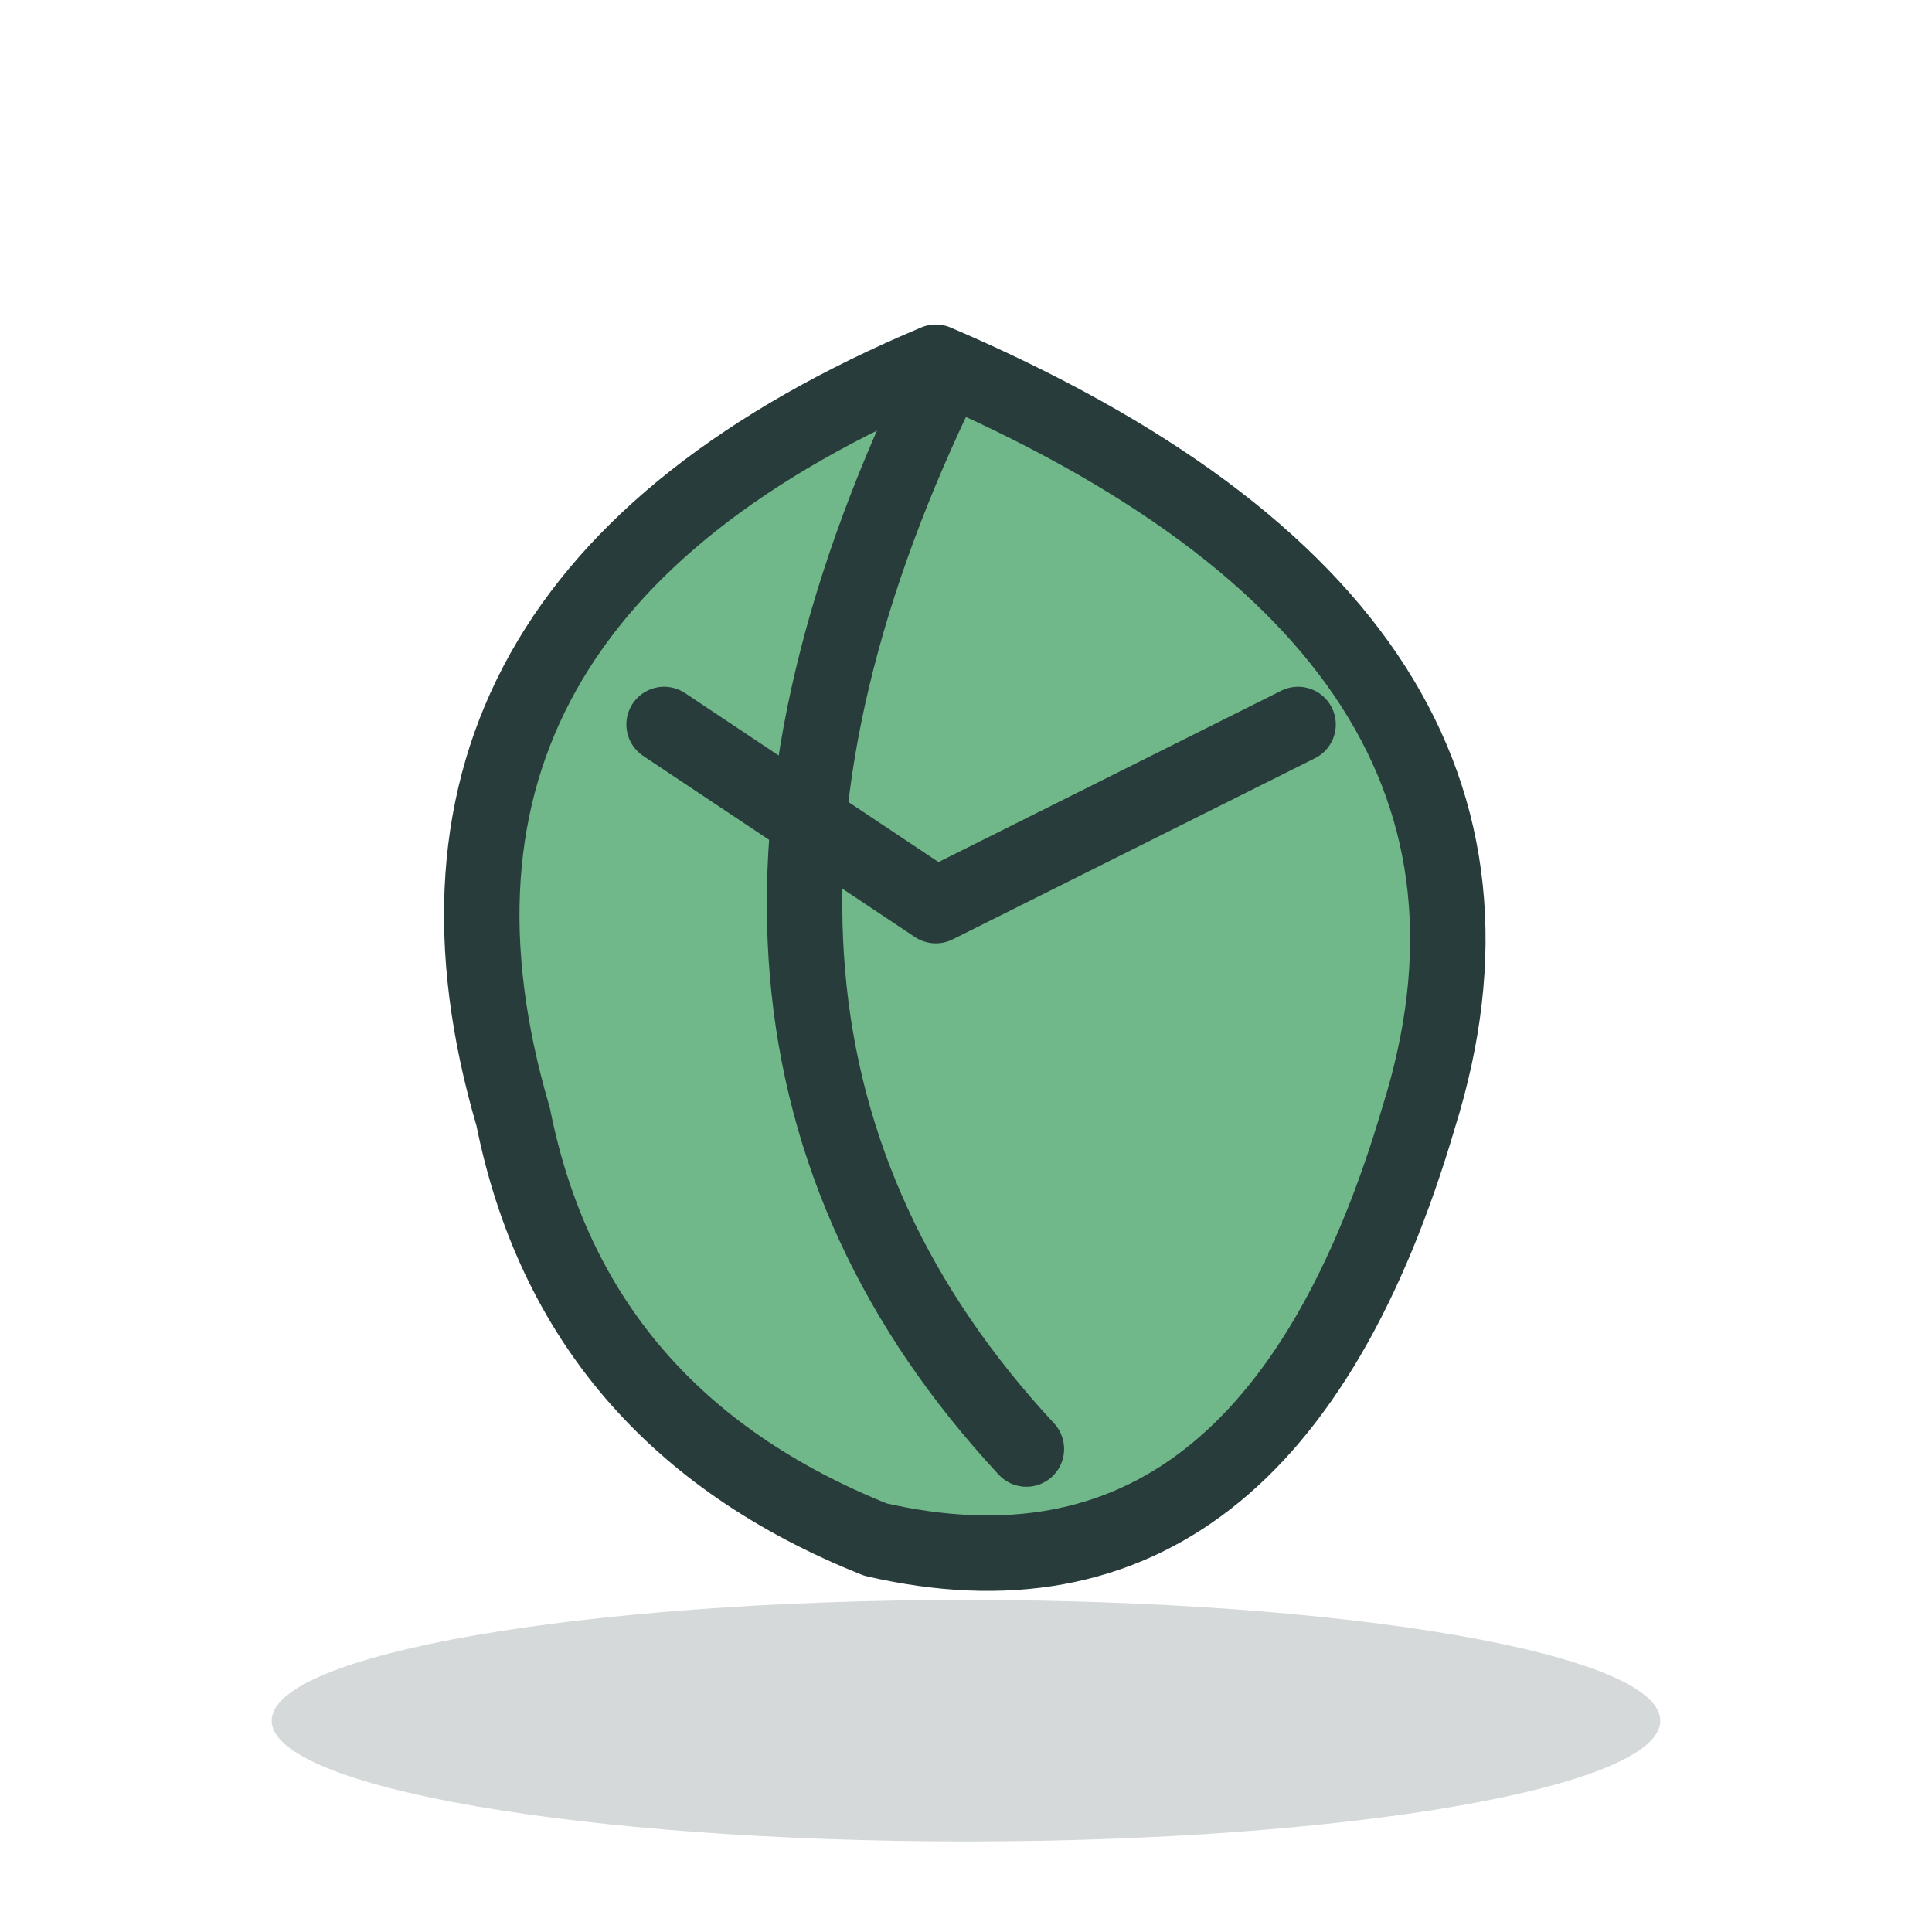
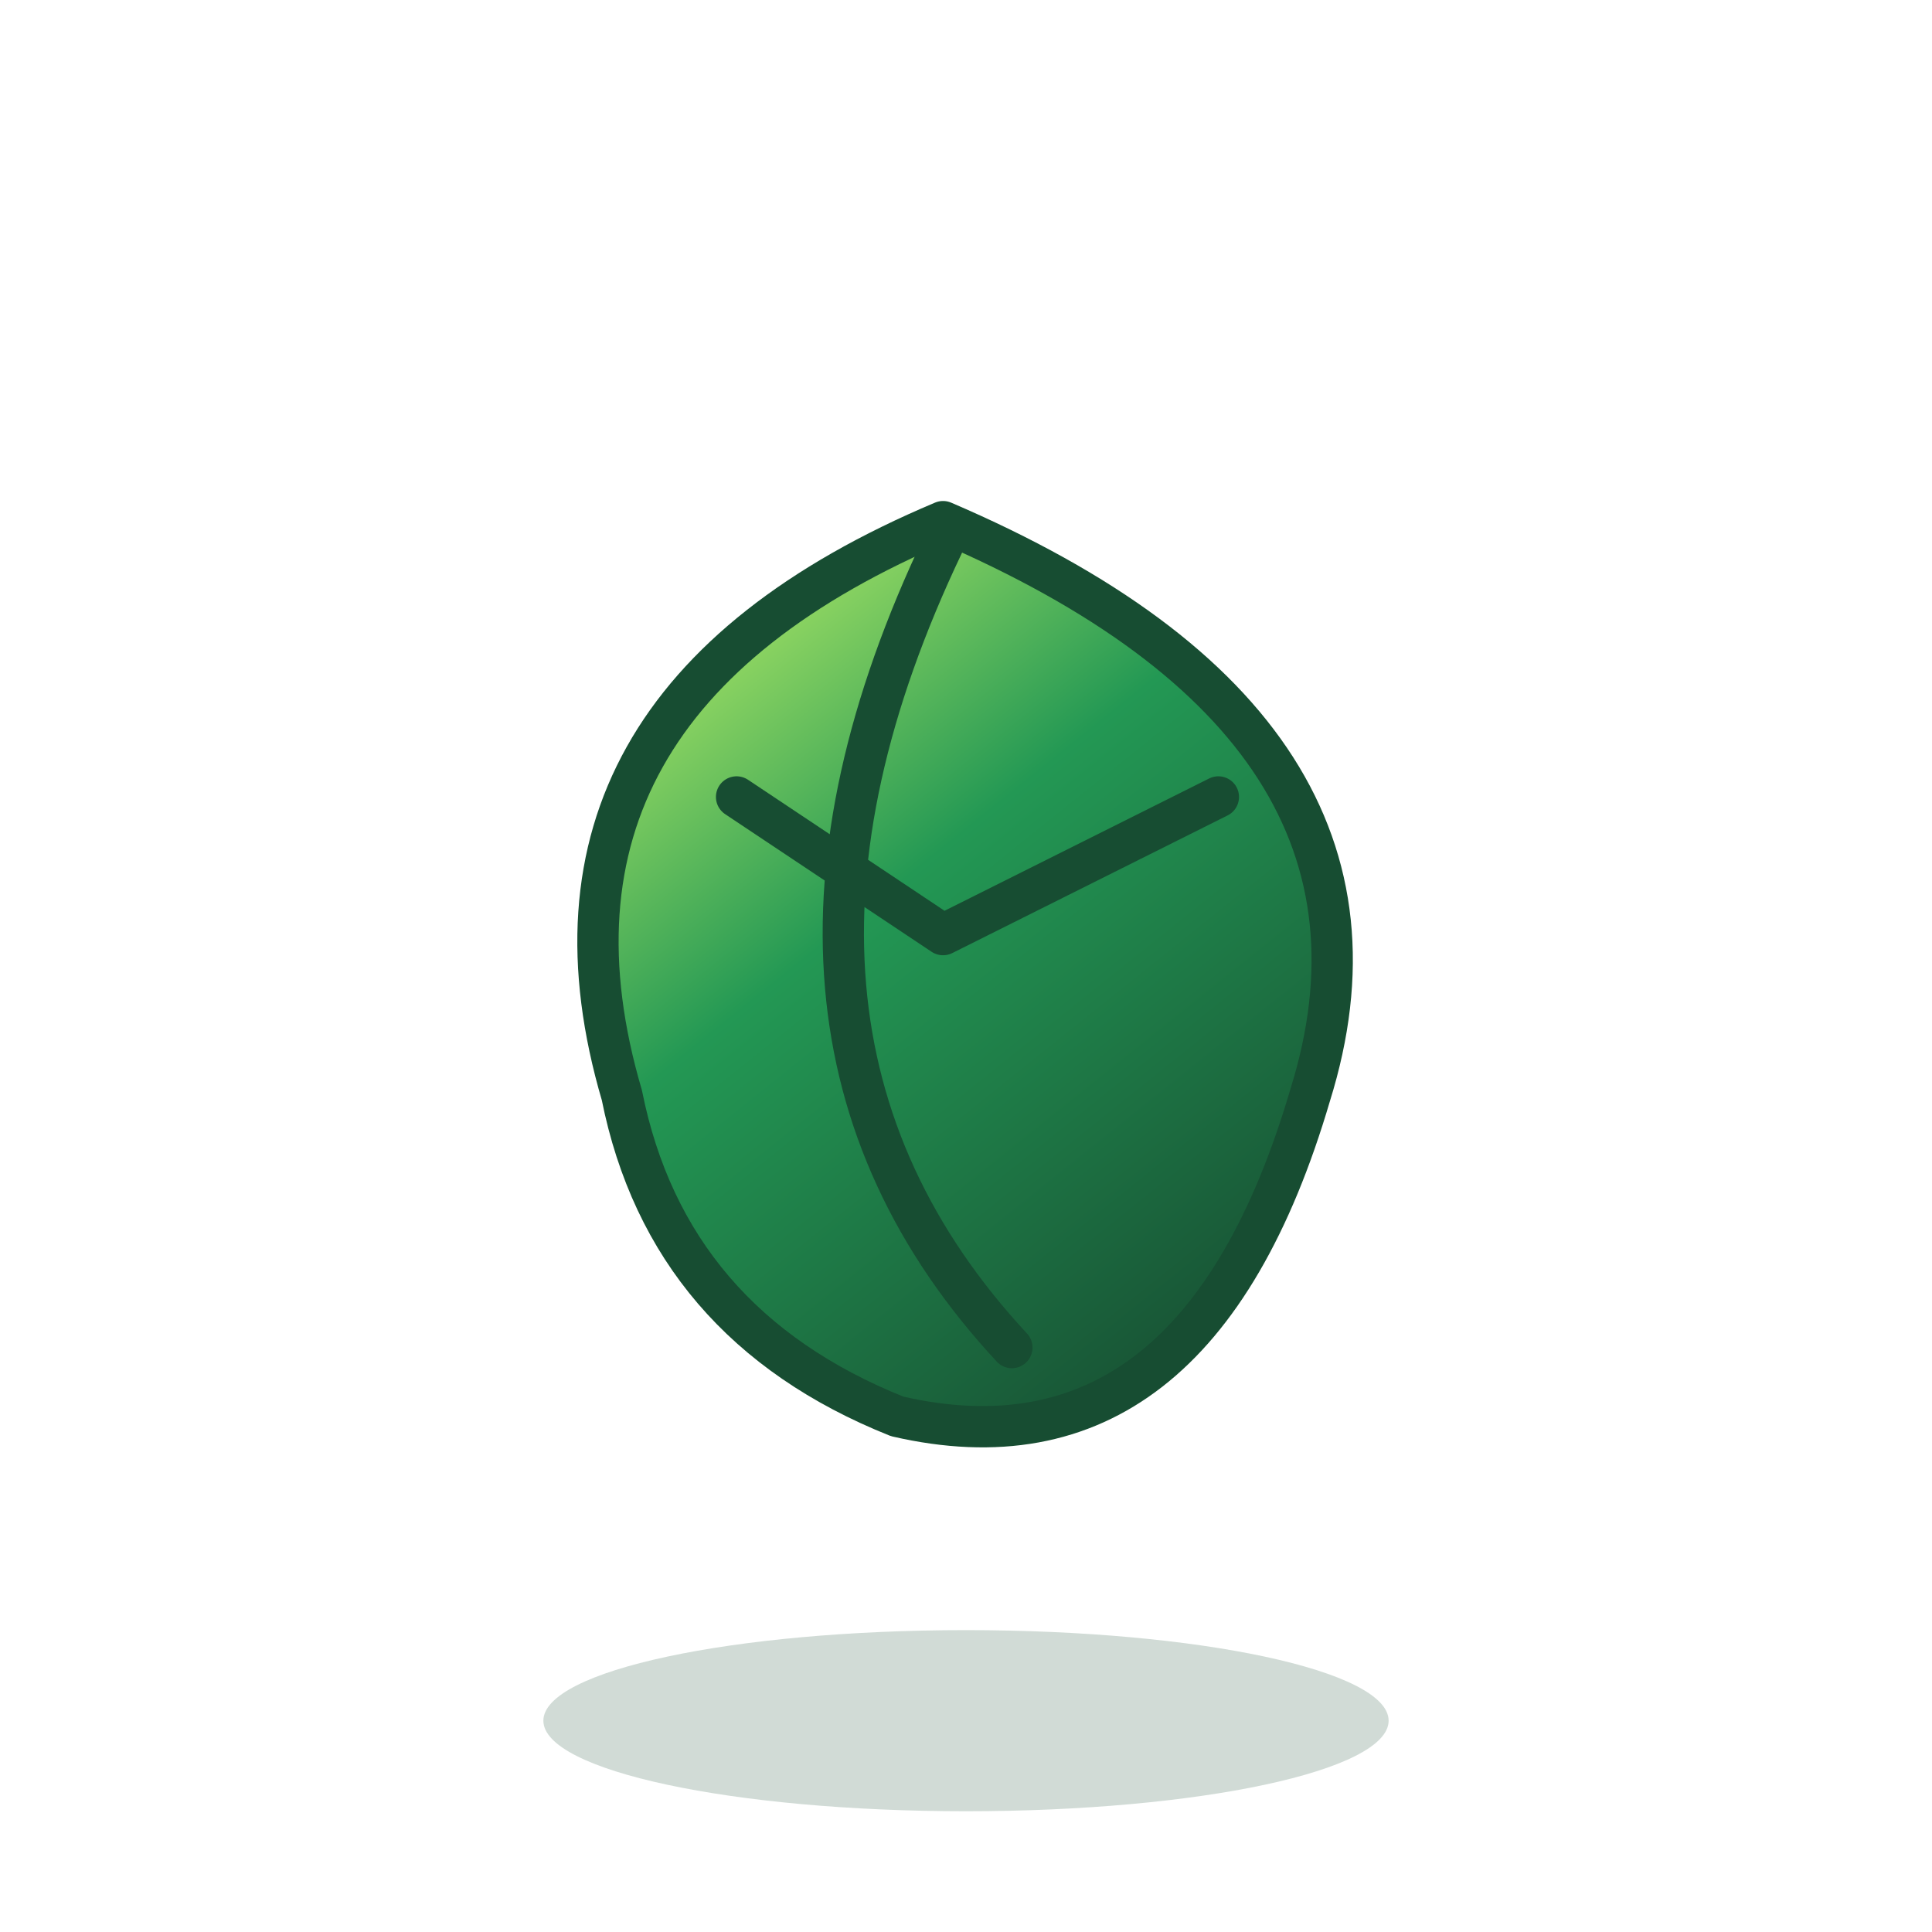
- <svg xmlns="http://www.w3.org/2000/svg" viewBox="0 0 64 64">
-   <ellipse cx="32" cy="57" rx="23" ry="4" fill="#182e2c" opacity=".18" />
-   <g fill="#70b889" stroke="#293c3c" stroke-width="2.5" stroke-linejoin="round" stroke-linecap="round">
+ <svg xmlns="http://www.w3.org/2000/svg" viewBox="0 0 64 64" data-family="leaf" data-rank="raw" data-material="rounded foliage">
+   <defs>
+     <linearGradient id="m" x1=".15" y1="0" x2=".8" y2="1" gradientUnits="objectBoundingBox">
+       <stop stop-color="#bbef67" />
+       <stop offset=".4" stop-color="#239854" />
+       <stop offset="1" stop-color="#174d32" />
+     </linearGradient>
+   </defs>
+   <ellipse cx="32" cy="57" rx="14" ry="3" fill="#174d32" opacity=".20" />
+   <g transform="translate(32 34) scale(0.76) translate(-32 -34)" fill="url(#m)" stroke="#174d32" stroke-width="1.8" stroke-linejoin="round" stroke-linecap="round">
    <path d="M17 37Q12 20 31 12Q52 21 47 37Q42 54 29 51Q19 47 17 37Z" />
    <path d="M31 13Q21 34 34 48M22 24L31 30 43 24" fill="none" />
  </g>
</svg>
